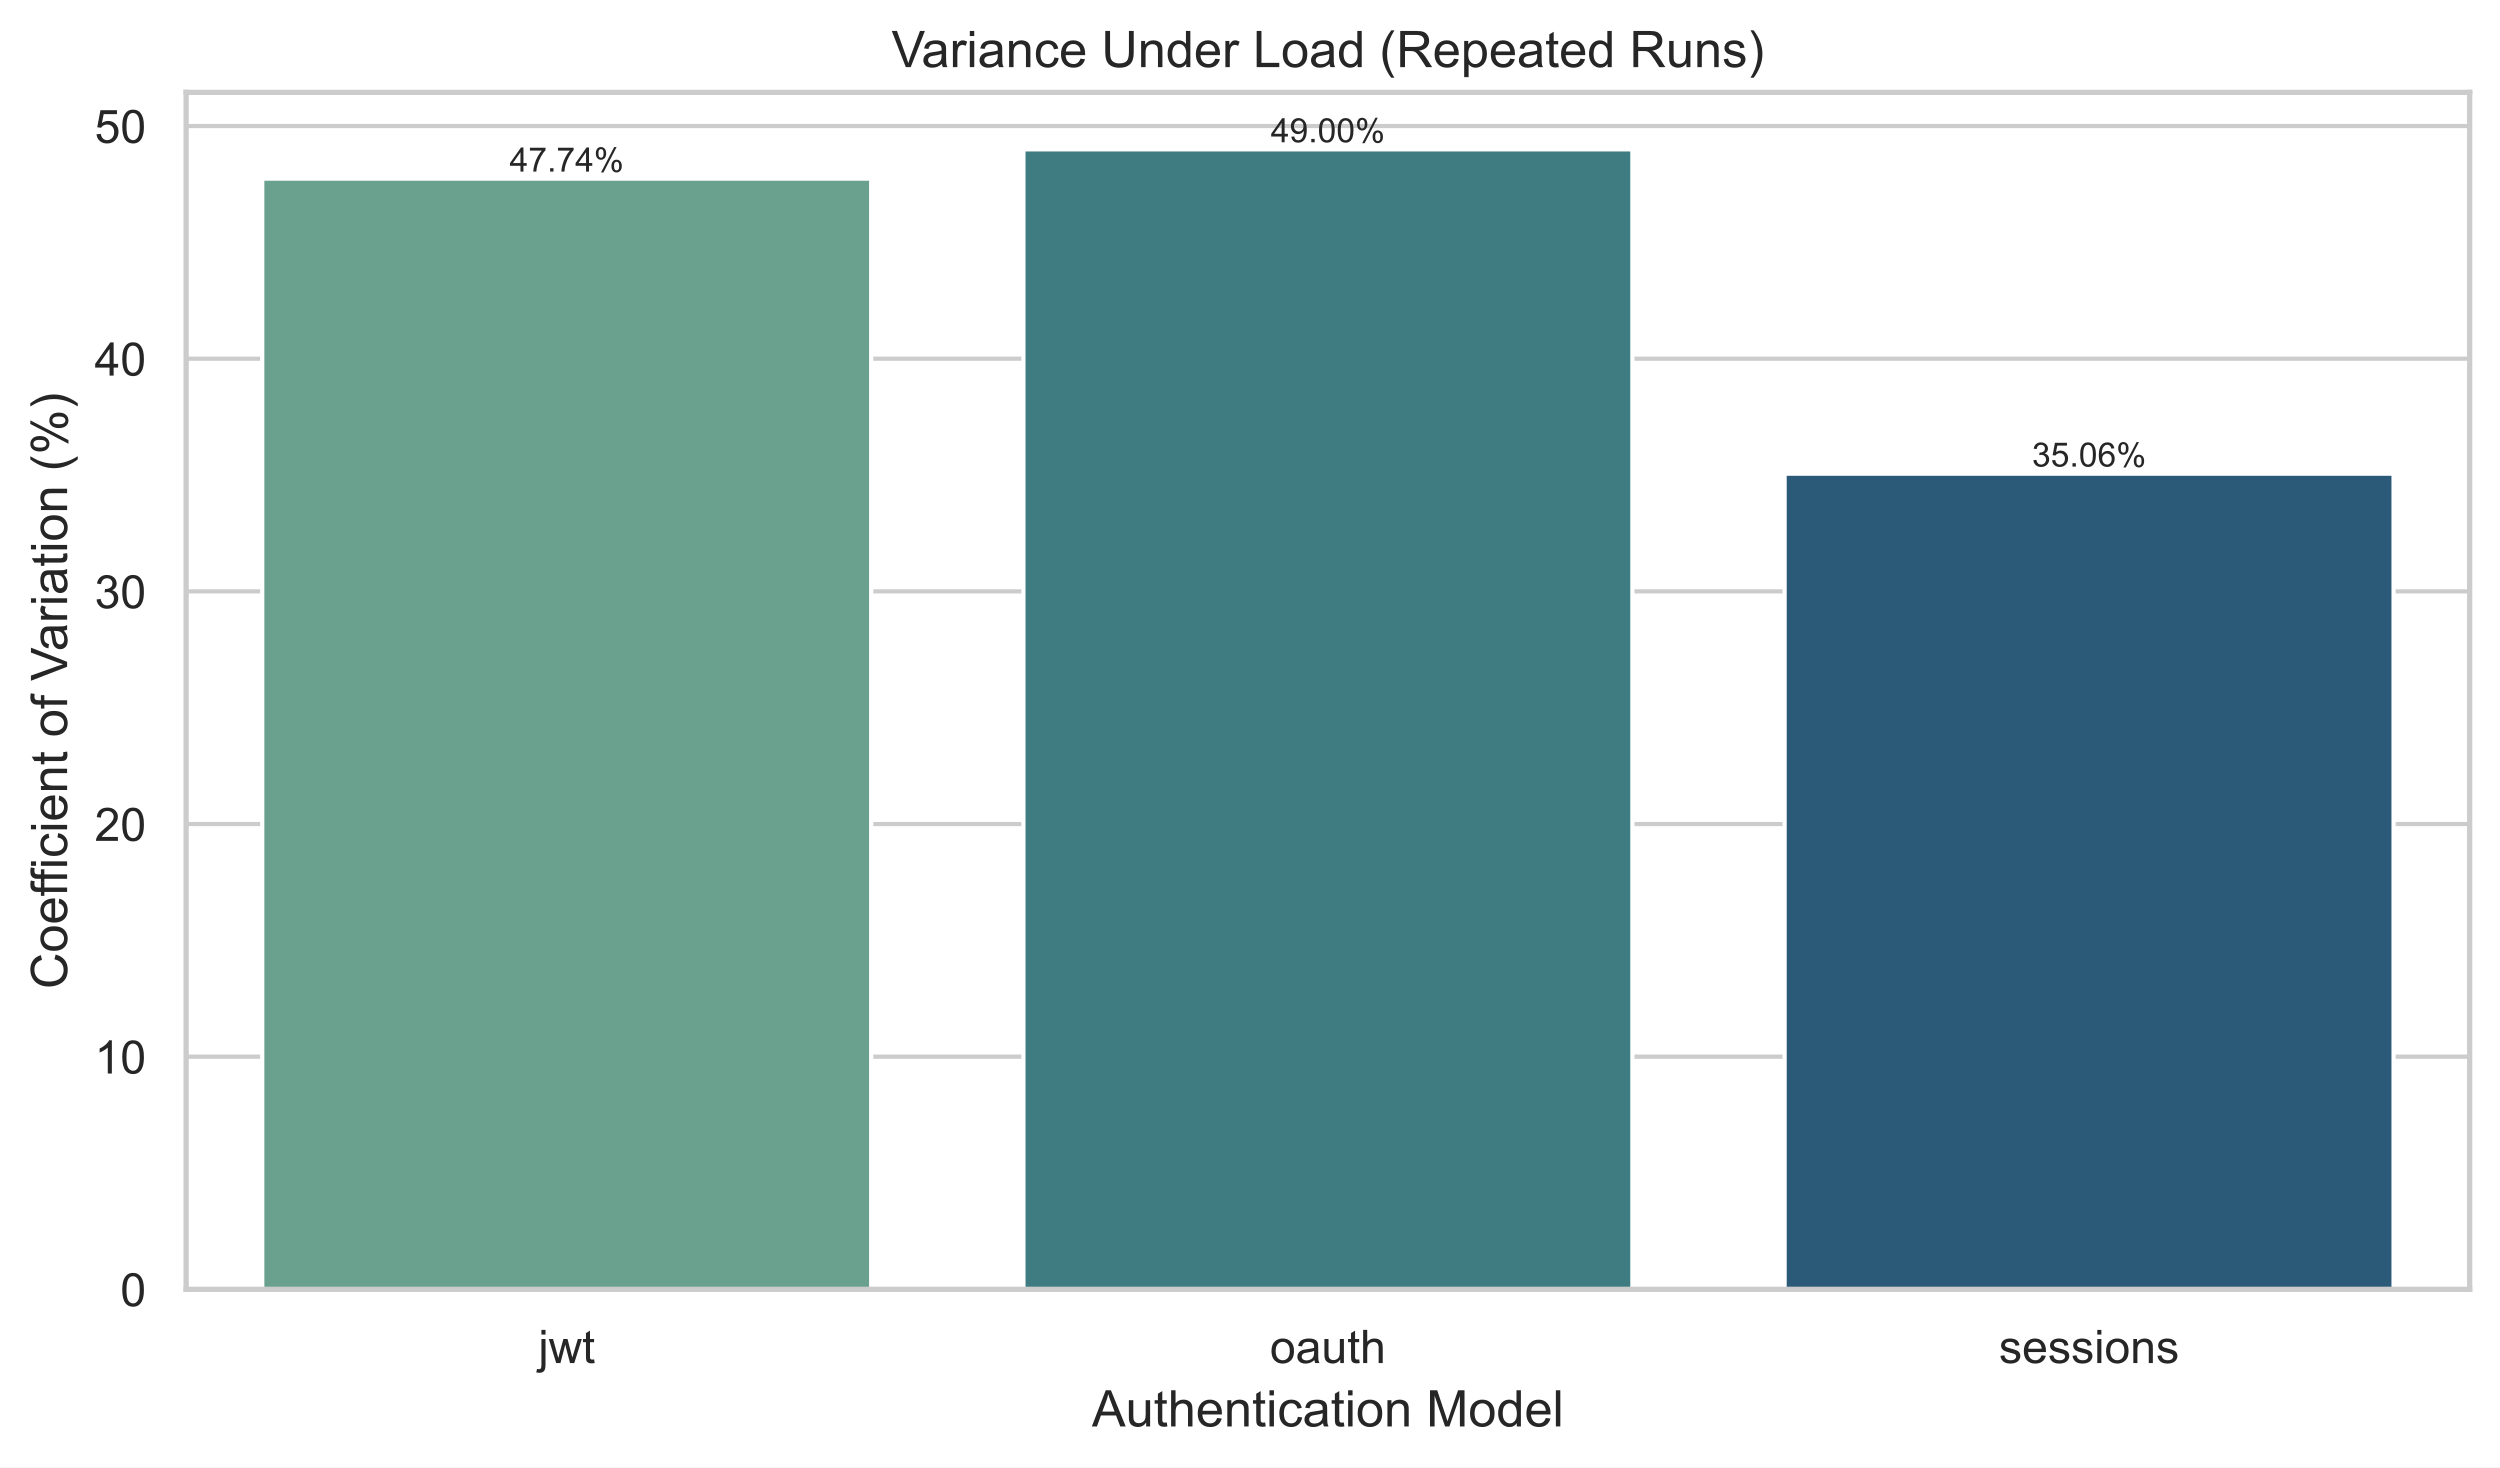
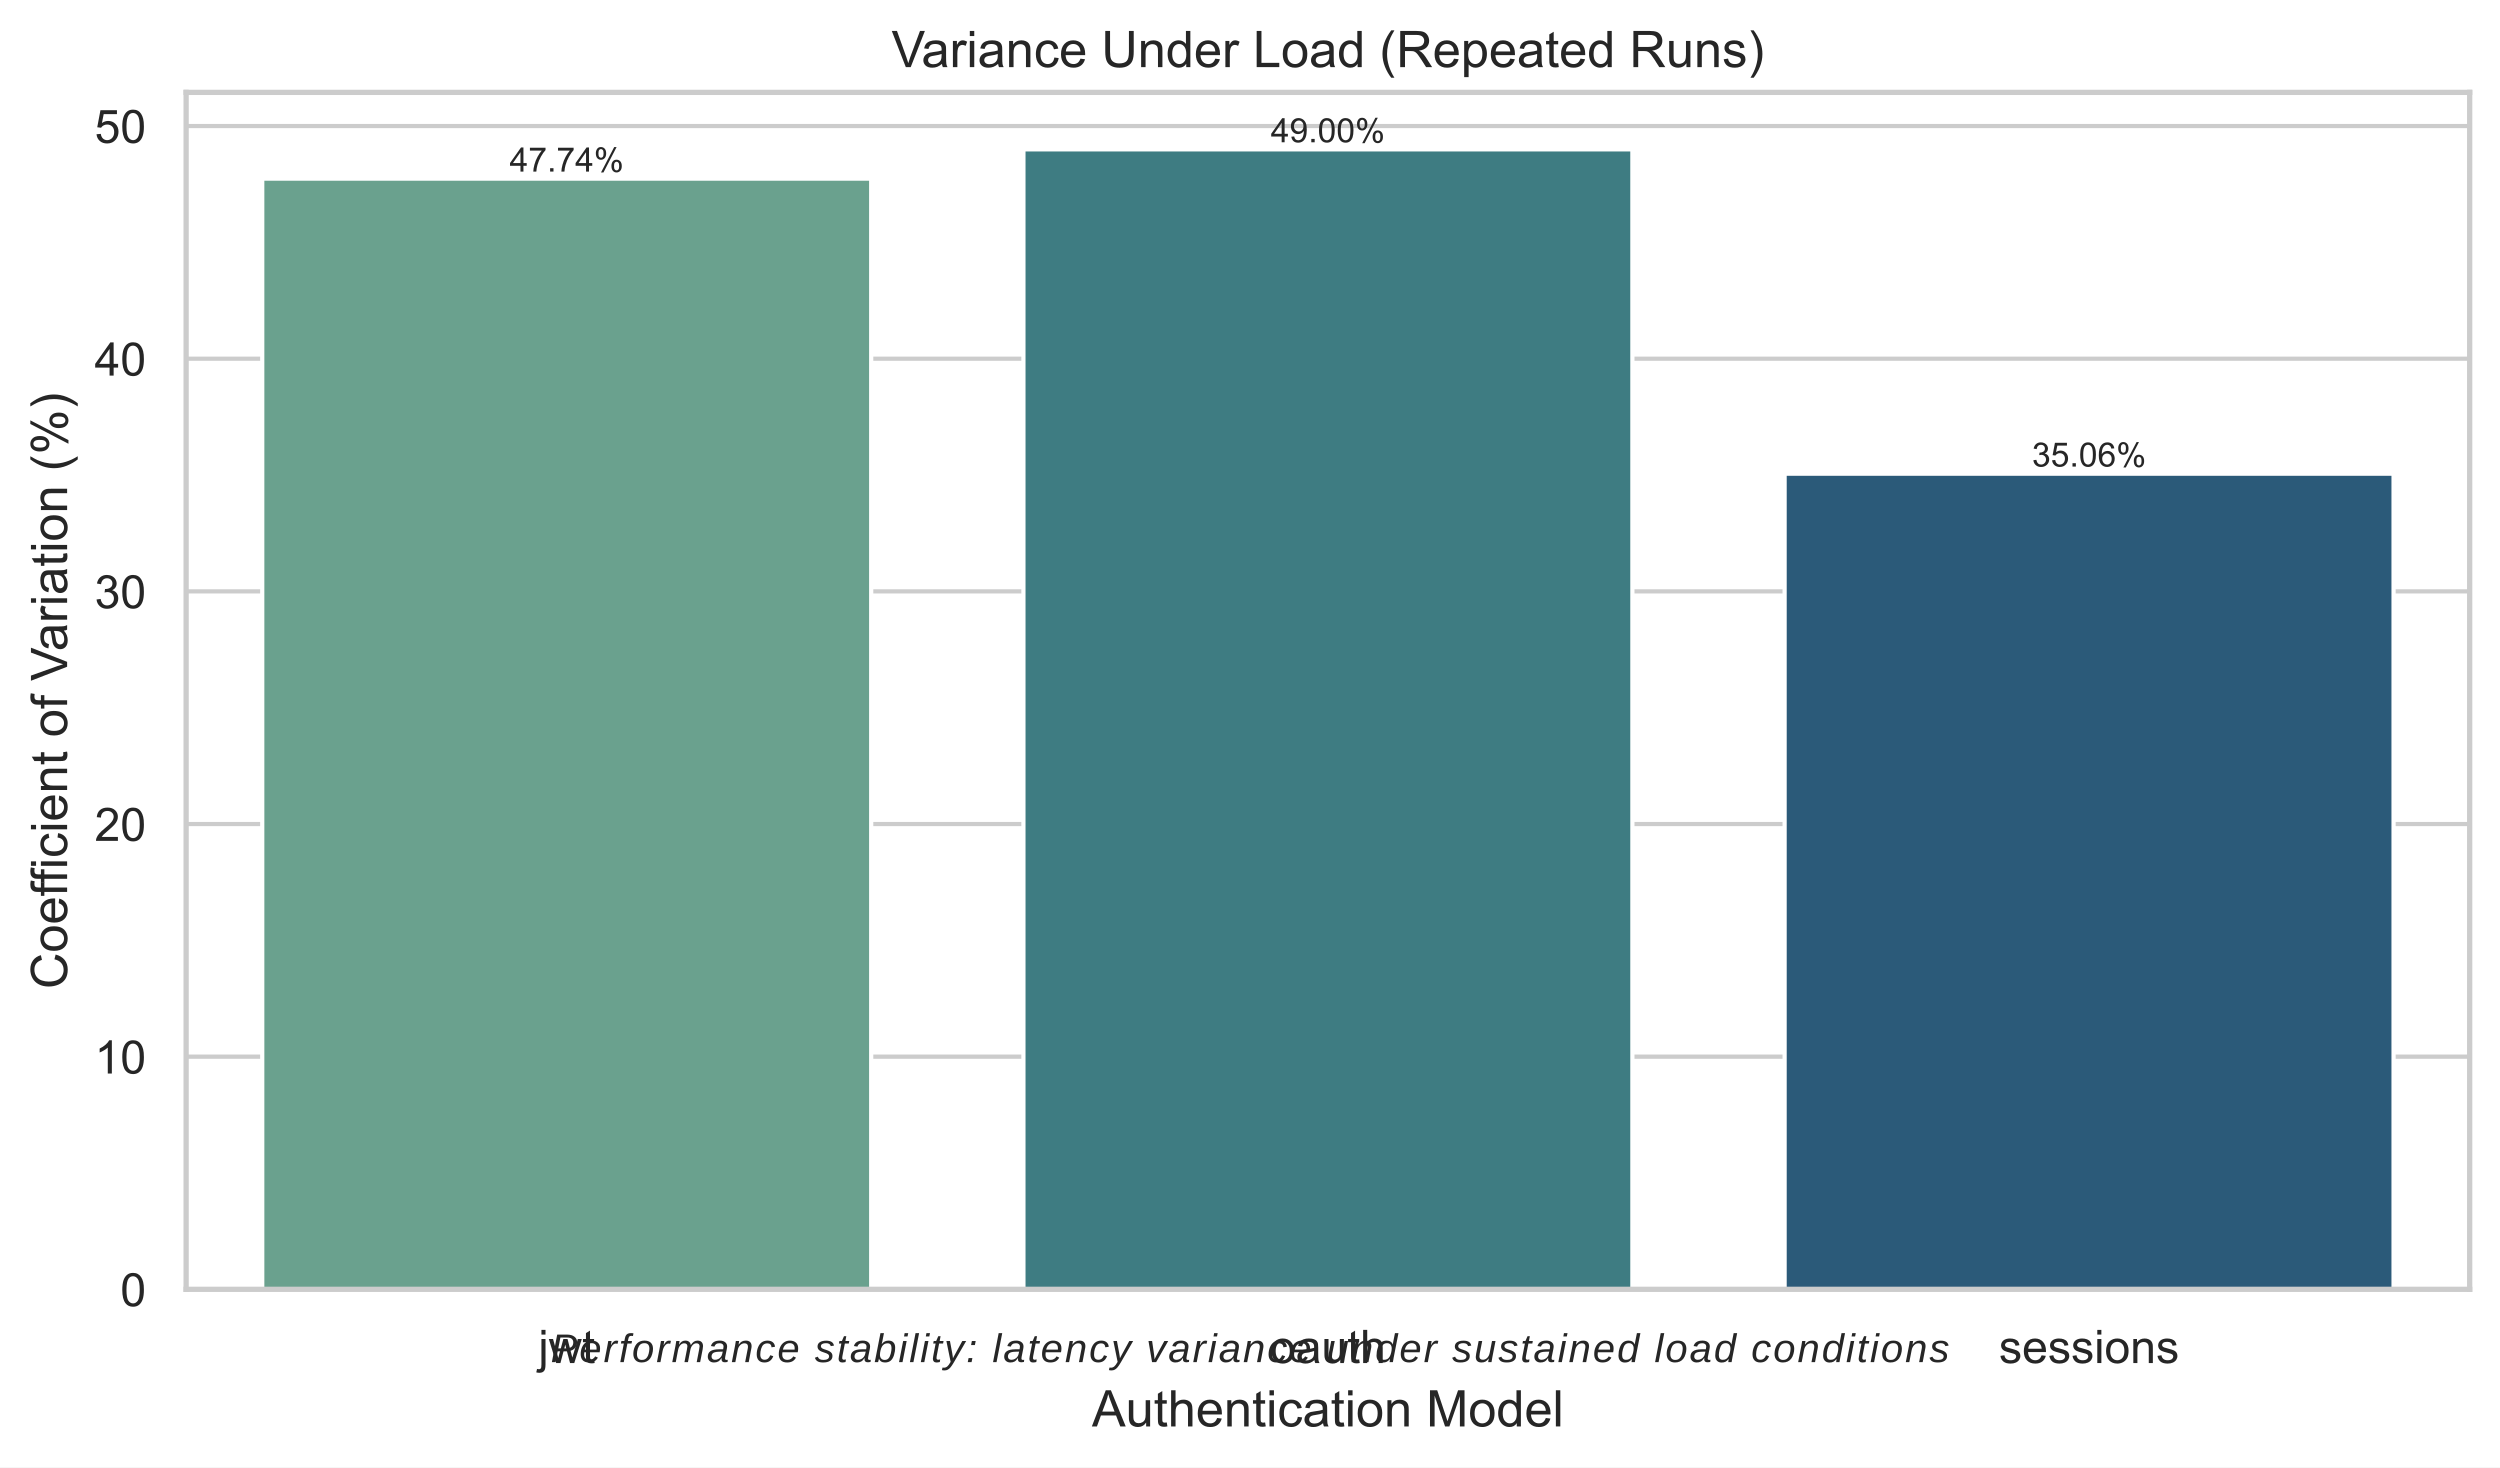
<svg xmlns="http://www.w3.org/2000/svg" xmlns:xlink="http://www.w3.org/1999/xlink" width="593.64pt" height="348.441pt" viewBox="0 0 593.64 348.441" version="1.1">
  <defs>
    <style type="text/css">*{stroke-linejoin: round; stroke-linecap: butt}</style>
  </defs>
  <g id="figure_1">
    <g id="patch_1">
      <path d="M 0 348.441  L 593.64 348.441  L 593.64 0  L 0 0  z " style="fill: #ffffff" />
    </g>
    <g id="axes_1">
      <g id="patch_2">
        <path d="M 44.196 306.156  L 586.44 306.156  L 586.44 21.936  L 44.196 21.936  z " style="fill: #ffffff" />
      </g>
      <g id="matplotlib.axis_1">
        <g id="xtick_1">
          <g id="text_1">
            <g style="fill: #262626" transform="translate(127.8479 323.6646) scale(0.11 -0.11)">
              <defs>
                <path id="ArialMT-4d" d="M 419 3928  L 419 4581  L 981 4581  L 981 3928  L 419 3928  z M -294 -1288  L -188 -809  Q -19 -853 78 -853  Q 250 -853 334 -739  Q 419 -625 419 -169  L 419 3319  L 981 3319  L 981 -181  Q 981 -794 822 -1034  Q 619 -1347 147 -1347  Q -81 -1347 -294 -1288  z " transform="scale(0.015625)" />
                <path id="ArialMT-5a" d="M 1034 0  L 19 3319  L 600 3319  L 1128 1403  L 1325 691  Q 1338 744 1497 1375  L 2025 3319  L 2603 3319  L 3100 1394  L 3266 759  L 3456 1400  L 4025 3319  L 4572 3319  L 3534 0  L 2950 0  L 2422 1988  L 2294 2553  L 1622 0  L 1034 0  z " transform="scale(0.015625)" />
                <path id="ArialMT-57" d="M 1650 503  L 1731 6  Q 1494 -44 1306 -44  Q 1000 -44 831 53  Q 663 150 594 308  Q 525 466 525 972  L 525 2881  L 113 2881  L 113 3319  L 525 3319  L 525 4141  L 1084 4478  L 1084 3319  L 1650 3319  L 1650 2881  L 1084 2881  L 1084 941  Q 1084 700 1114 631  Q 1144 563 1211 522  Q 1278 481 1403 481  Q 1497 481 1650 503  z " transform="scale(0.015625)" />
              </defs>
              <use xlink:href="#ArialMT-4d" />
              <use xlink:href="#ArialMT-5a" transform="translate(22.21875 0)" />
              <use xlink:href="#ArialMT-57" transform="translate(94.4375 0)" />
            </g>
          </g>
        </g>
        <g id="xtick_2">
          <g id="text_2">
            <g style="fill: #262626" transform="translate(301.5558 323.6646) scale(0.11 -0.11)">
              <defs>
                <path id="ArialMT-52" d="M 213 1659  Q 213 2581 725 3025  Q 1153 3394 1769 3394  Q 2453 3394 2887 2945  Q 3322 2497 3322 1706  Q 3322 1066 3130 698  Q 2938 331 2570 128  Q 2203 -75 1769 -75  Q 1072 -75 642 372  Q 213 819 213 1659  z M 791 1659  Q 791 1022 1069 705  Q 1347 388 1769 388  Q 2188 388 2466 706  Q 2744 1025 2744 1678  Q 2744 2294 2464 2611  Q 2184 2928 1769 2928  Q 1347 2928 1069 2612  Q 791 2297 791 1659  z " transform="scale(0.015625)" />
                <path id="ArialMT-44" d="M 2588 409  Q 2275 144 1986 34  Q 1697 -75 1366 -75  Q 819 -75 525 192  Q 231 459 231 875  Q 231 1119 342 1320  Q 453 1522 633 1644  Q 813 1766 1038 1828  Q 1203 1872 1538 1913  Q 2219 1994 2541 2106  Q 2544 2222 2544 2253  Q 2544 2597 2384 2738  Q 2169 2928 1744 2928  Q 1347 2928 1158 2789  Q 969 2650 878 2297  L 328 2372  Q 403 2725 575 2942  Q 747 3159 1072 3276  Q 1397 3394 1825 3394  Q 2250 3394 2515 3294  Q 2781 3194 2906 3042  Q 3031 2891 3081 2659  Q 3109 2516 3109 2141  L 3109 1391  Q 3109 606 3145 398  Q 3181 191 3288 0  L 2700 0  Q 2613 175 2588 409  z M 2541 1666  Q 2234 1541 1622 1453  Q 1275 1403 1131 1340  Q 988 1278 909 1158  Q 831 1038 831 891  Q 831 666 1001 516  Q 1172 366 1500 366  Q 1825 366 2078 508  Q 2331 650 2450 897  Q 2541 1088 2541 1459  L 2541 1666  z " transform="scale(0.015625)" />
                <path id="ArialMT-58" d="M 2597 0  L 2597 488  Q 2209 -75 1544 -75  Q 1250 -75 995 37  Q 741 150 617 320  Q 494 491 444 738  Q 409 903 409 1263  L 409 3319  L 972 3319  L 972 1478  Q 972 1038 1006 884  Q 1059 663 1231 536  Q 1403 409 1656 409  Q 1909 409 2131 539  Q 2353 669 2445 892  Q 2538 1116 2538 1541  L 2538 3319  L 3100 3319  L 3100 0  L 2597 0  z " transform="scale(0.015625)" />
                <path id="ArialMT-4b" d="M 422 0  L 422 4581  L 984 4581  L 984 2938  Q 1378 3394 1978 3394  Q 2347 3394 2619 3248  Q 2891 3103 3008 2847  Q 3125 2591 3125 2103  L 3125 0  L 2563 0  L 2563 2103  Q 2563 2525 2380 2717  Q 2197 2909 1863 2909  Q 1613 2909 1392 2779  Q 1172 2650 1078 2428  Q 984 2206 984 1816  L 984 0  L 422 0  z " transform="scale(0.015625)" />
              </defs>
              <use xlink:href="#ArialMT-52" />
              <use xlink:href="#ArialMT-44" transform="translate(55.60938 0)" />
              <use xlink:href="#ArialMT-58" transform="translate(111.2188 0)" />
              <use xlink:href="#ArialMT-57" transform="translate(166.8281 0)" />
              <use xlink:href="#ArialMT-4b" transform="translate(194.6094 0)" />
            </g>
          </g>
        </g>
        <g id="xtick_3">
          <g id="text_3">
            <g style="fill: #262626" transform="translate(474.6682 323.6646) scale(0.11 -0.11)">
              <defs>
                <path id="ArialMT-56" d="M 197 991  L 753 1078  Q 800 744 1014 566  Q 1228 388 1613 388  Q 2000 388 2187 545  Q 2375 703 2375 916  Q 2375 1106 2209 1216  Q 2094 1291 1634 1406  Q 1016 1563 777 1677  Q 538 1791 414 1992  Q 291 2194 291 2438  Q 291 2659 392 2848  Q 494 3038 669 3163  Q 800 3259 1026 3326  Q 1253 3394 1513 3394  Q 1903 3394 2198 3281  Q 2494 3169 2634 2976  Q 2775 2784 2828 2463  L 2278 2388  Q 2241 2644 2061 2787  Q 1881 2931 1553 2931  Q 1166 2931 1000 2803  Q 834 2675 834 2503  Q 834 2394 903 2306  Q 972 2216 1119 2156  Q 1203 2125 1616 2013  Q 2213 1853 2448 1751  Q 2684 1650 2818 1456  Q 2953 1263 2953 975  Q 2953 694 2789 445  Q 2625 197 2315 61  Q 2006 -75 1616 -75  Q 969 -75 630 194  Q 291 463 197 991  z " transform="scale(0.015625)" />
                <path id="ArialMT-48" d="M 2694 1069  L 3275 997  Q 3138 488 2766 206  Q 2394 -75 1816 -75  Q 1088 -75 661 373  Q 234 822 234 1631  Q 234 2469 665 2931  Q 1097 3394 1784 3394  Q 2450 3394 2872 2941  Q 3294 2488 3294 1666  Q 3294 1616 3291 1516  L 816 1516  Q 847 969 1125 678  Q 1403 388 1819 388  Q 2128 388 2347 550  Q 2566 713 2694 1069  z M 847 1978  L 2700 1978  Q 2663 2397 2488 2606  Q 2219 2931 1791 2931  Q 1403 2931 1139 2672  Q 875 2413 847 1978  z " transform="scale(0.015625)" />
                <path id="ArialMT-4c" d="M 425 3934  L 425 4581  L 988 4581  L 988 3934  L 425 3934  z M 425 0  L 425 3319  L 988 3319  L 988 0  L 425 0  z " transform="scale(0.015625)" />
                <path id="ArialMT-51" d="M 422 0  L 422 3319  L 928 3319  L 928 2847  Q 1294 3394 1984 3394  Q 2284 3394 2536 3286  Q 2788 3178 2913 3003  Q 3038 2828 3088 2588  Q 3119 2431 3119 2041  L 3119 0  L 2556 0  L 2556 2019  Q 2556 2363 2490 2533  Q 2425 2703 2258 2804  Q 2091 2906 1866 2906  Q 1506 2906 1245 2678  Q 984 2450 984 1813  L 984 0  L 422 0  z " transform="scale(0.015625)" />
              </defs>
              <use xlink:href="#ArialMT-56" />
              <use xlink:href="#ArialMT-48" transform="translate(50 0)" />
              <use xlink:href="#ArialMT-56" transform="translate(105.6094 0)" />
              <use xlink:href="#ArialMT-56" transform="translate(155.6094 0)" />
              <use xlink:href="#ArialMT-4c" transform="translate(205.6094 0)" />
              <use xlink:href="#ArialMT-52" transform="translate(227.8281 0)" />
              <use xlink:href="#ArialMT-51" transform="translate(283.4375 0)" />
              <use xlink:href="#ArialMT-56" transform="translate(339.0469 0)" />
            </g>
          </g>
        </g>
        <g id="text_4">
          <g style="fill: #262626" transform="translate(259.2854 338.7161) scale(0.12 -0.12)">
            <defs>
              <path id="ArialMT-24" d="M -9 0  L 1750 4581  L 2403 4581  L 4278 0  L 3588 0  L 3053 1388  L 1138 1388  L 634 0  L -9 0  z M 1313 1881  L 2866 1881  L 2388 3150  Q 2169 3728 2063 4100  Q 1975 3659 1816 3225  L 1313 1881  z " transform="scale(0.015625)" />
              <path id="ArialMT-46" d="M 2588 1216  L 3141 1144  Q 3050 572 2676 248  Q 2303 -75 1759 -75  Q 1078 -75 664 370  Q 250 816 250 1647  Q 250 2184 428 2587  Q 606 2991 970 3192  Q 1334 3394 1763 3394  Q 2303 3394 2647 3120  Q 2991 2847 3088 2344  L 2541 2259  Q 2463 2594 2264 2762  Q 2066 2931 1784 2931  Q 1359 2931 1093 2626  Q 828 2322 828 1663  Q 828 994 1084 691  Q 1341 388 1753 388  Q 2084 388 2306 591  Q 2528 794 2588 1216  z " transform="scale(0.015625)" />
              <path id="ArialMT-3" transform="scale(0.015625)" />
              <path id="ArialMT-30" d="M 475 0  L 475 4581  L 1388 4581  L 2472 1338  Q 2622 884 2691 659  Q 2769 909 2934 1394  L 4031 4581  L 4847 4581  L 4847 0  L 4263 0  L 4263 3834  L 2931 0  L 2384 0  L 1059 3900  L 1059 0  L 475 0  z " transform="scale(0.015625)" />
              <path id="ArialMT-47" d="M 2575 0  L 2575 419  Q 2259 -75 1647 -75  Q 1250 -75 917 144  Q 584 363 401 755  Q 219 1147 219 1656  Q 219 2153 384 2558  Q 550 2963 881 3178  Q 1213 3394 1622 3394  Q 1922 3394 2156 3267  Q 2391 3141 2538 2938  L 2538 4581  L 3097 4581  L 3097 0  L 2575 0  z M 797 1656  Q 797 1019 1065 703  Q 1334 388 1700 388  Q 2069 388 2326 689  Q 2584 991 2584 1609  Q 2584 2291 2321 2609  Q 2059 2928 1675 2928  Q 1300 2928 1048 2622  Q 797 2316 797 1656  z " transform="scale(0.015625)" />
              <path id="ArialMT-4f" d="M 409 0  L 409 4581  L 972 4581  L 972 0  L 409 0  z " transform="scale(0.015625)" />
            </defs>
            <use xlink:href="#ArialMT-24" />
            <use xlink:href="#ArialMT-58" transform="translate(66.70312 0)" />
            <use xlink:href="#ArialMT-57" transform="translate(122.3125 0)" />
            <use xlink:href="#ArialMT-4b" transform="translate(150.0938 0)" />
            <use xlink:href="#ArialMT-48" transform="translate(205.7031 0)" />
            <use xlink:href="#ArialMT-51" transform="translate(261.3125 0)" />
            <use xlink:href="#ArialMT-57" transform="translate(316.9219 0)" />
            <use xlink:href="#ArialMT-4c" transform="translate(344.7031 0)" />
            <use xlink:href="#ArialMT-46" transform="translate(366.9219 0)" />
            <use xlink:href="#ArialMT-44" transform="translate(416.9219 0)" />
            <use xlink:href="#ArialMT-57" transform="translate(472.5312 0)" />
            <use xlink:href="#ArialMT-4c" transform="translate(500.3125 0)" />
            <use xlink:href="#ArialMT-52" transform="translate(522.5312 0)" />
            <use xlink:href="#ArialMT-51" transform="translate(578.1406 0)" />
            <use xlink:href="#ArialMT-3" transform="translate(633.75 0)" />
            <use xlink:href="#ArialMT-30" transform="translate(661.5312 0)" />
            <use xlink:href="#ArialMT-52" transform="translate(744.8281 0)" />
            <use xlink:href="#ArialMT-47" transform="translate(800.4375 0)" />
            <use xlink:href="#ArialMT-48" transform="translate(856.0469 0)" />
            <use xlink:href="#ArialMT-4f" transform="translate(911.6562 0)" />
          </g>
        </g>
      </g>
      <g id="matplotlib.axis_2">
        <g id="ytick_1">
          <g id="line2d_1">
            <path d="M 44.196 306.156  L 586.44 306.156  " clip-path="url(#p998fde3b9b)" style="fill: none; stroke: #cccccc; stroke-linecap: round" />
          </g>
          <g id="text_5">
            <g style="fill: #262626" transform="translate(28.57898 310.1604) scale(0.11 -0.11)">
              <defs>
                <path id="ArialMT-13" d="M 266 2259  Q 266 3072 433 3567  Q 600 4063 929 4331  Q 1259 4600 1759 4600  Q 2128 4600 2406 4451  Q 2684 4303 2865 4023  Q 3047 3744 3150 3342  Q 3253 2941 3253 2259  Q 3253 1453 3087 958  Q 2922 463 2592 192  Q 2263 -78 1759 -78  Q 1097 -78 719 397  Q 266 969 266 2259  z M 844 2259  Q 844 1131 1108 757  Q 1372 384 1759 384  Q 2147 384 2411 759  Q 2675 1134 2675 2259  Q 2675 3391 2411 3762  Q 2147 4134 1753 4134  Q 1366 4134 1134 3806  Q 844 3388 844 2259  z " transform="scale(0.015625)" />
              </defs>
              <use xlink:href="#ArialMT-13" />
            </g>
          </g>
        </g>
        <g id="ytick_2">
          <g id="line2d_2">
            <path d="M 44.196 250.912  L 586.44 250.912  " clip-path="url(#p998fde3b9b)" style="fill: none; stroke: #cccccc; stroke-linecap: round" />
          </g>
          <g id="text_6">
            <g style="fill: #262626" transform="translate(22.46195 254.9158) scale(0.11 -0.11)">
              <defs>
                <path id="ArialMT-14" d="M 2384 0  L 1822 0  L 1822 3584  Q 1619 3391 1289 3197  Q 959 3003 697 2906  L 697 3450  Q 1169 3672 1522 3987  Q 1875 4303 2022 4600  L 2384 4600  L 2384 0  z " transform="scale(0.015625)" />
              </defs>
              <use xlink:href="#ArialMT-14" />
              <use xlink:href="#ArialMT-13" transform="translate(55.60938 0)" />
            </g>
          </g>
        </g>
        <g id="ytick_3">
          <g id="line2d_3">
            <path d="M 44.196 195.667  L 586.44 195.667  " clip-path="url(#p998fde3b9b)" style="fill: none; stroke: #cccccc; stroke-linecap: round" />
          </g>
          <g id="text_7">
            <g style="fill: #262626" transform="translate(22.46195 199.6712) scale(0.11 -0.11)">
              <defs>
                <path id="ArialMT-15" d="M 3222 541  L 3222 0  L 194 0  Q 188 203 259 391  Q 375 700 629 1000  Q 884 1300 1366 1694  Q 2113 2306 2375 2664  Q 2638 3022 2638 3341  Q 2638 3675 2398 3904  Q 2159 4134 1775 4134  Q 1369 4134 1125 3890  Q 881 3647 878 3216  L 300 3275  Q 359 3922 746 4261  Q 1134 4600 1788 4600  Q 2447 4600 2831 4234  Q 3216 3869 3216 3328  Q 3216 3053 3103 2787  Q 2991 2522 2730 2228  Q 2469 1934 1863 1422  Q 1356 997 1212 845  Q 1069 694 975 541  L 3222 541  z " transform="scale(0.015625)" />
              </defs>
              <use xlink:href="#ArialMT-15" />
              <use xlink:href="#ArialMT-13" transform="translate(55.60938 0)" />
            </g>
          </g>
        </g>
        <g id="ytick_4">
          <g id="line2d_4">
            <path d="M 44.196 140.422  L 586.44 140.422  " clip-path="url(#p998fde3b9b)" style="fill: none; stroke: #cccccc; stroke-linecap: round" />
          </g>
          <g id="text_8">
            <g style="fill: #262626" transform="translate(22.46195 144.4265) scale(0.11 -0.11)">
              <defs>
                <path id="ArialMT-16" d="M 269 1209  L 831 1284  Q 928 806 1161 595  Q 1394 384 1728 384  Q 2125 384 2398 659  Q 2672 934 2672 1341  Q 2672 1728 2419 1979  Q 2166 2231 1775 2231  Q 1616 2231 1378 2169  L 1441 2663  Q 1497 2656 1531 2656  Q 1891 2656 2178 2843  Q 2466 3031 2466 3422  Q 2466 3731 2256 3934  Q 2047 4138 1716 4138  Q 1388 4138 1169 3931  Q 950 3725 888 3313  L 325 3413  Q 428 3978 793 4289  Q 1159 4600 1703 4600  Q 2078 4600 2393 4439  Q 2709 4278 2876 4000  Q 3044 3722 3044 3409  Q 3044 3113 2884 2869  Q 2725 2625 2413 2481  Q 2819 2388 3044 2092  Q 3269 1797 3269 1353  Q 3269 753 2831 336  Q 2394 -81 1725 -81  Q 1122 -81 723 278  Q 325 638 269 1209  z " transform="scale(0.015625)" />
              </defs>
              <use xlink:href="#ArialMT-16" />
              <use xlink:href="#ArialMT-13" transform="translate(55.60938 0)" />
            </g>
          </g>
        </g>
        <g id="ytick_5">
          <g id="line2d_5">
            <path d="M 44.196 85.178  L 586.44 85.178  " clip-path="url(#p998fde3b9b)" style="fill: none; stroke: #cccccc; stroke-linecap: round" />
          </g>
          <g id="text_9">
            <g style="fill: #262626" transform="translate(22.46195 89.18188) scale(0.11 -0.11)">
              <defs>
                <path id="ArialMT-17" d="M 2069 0  L 2069 1097  L 81 1097  L 81 1613  L 2172 4581  L 2631 4581  L 2631 1613  L 3250 1613  L 3250 1097  L 2631 1097  L 2631 0  L 2069 0  z M 2069 1613  L 2069 3678  L 634 1613  L 2069 1613  z " transform="scale(0.015625)" />
              </defs>
              <use xlink:href="#ArialMT-17" />
              <use xlink:href="#ArialMT-13" transform="translate(55.60938 0)" />
            </g>
          </g>
        </g>
        <g id="ytick_6">
          <g id="line2d_6">
            <path d="M 44.196 29.933  L 586.44 29.933  " clip-path="url(#p998fde3b9b)" style="fill: none; stroke: #cccccc; stroke-linecap: round" />
          </g>
          <g id="text_10">
            <g style="fill: #262626" transform="translate(22.46195 33.93724) scale(0.11 -0.11)">
              <defs>
                <path id="ArialMT-18" d="M 266 1200  L 856 1250  Q 922 819 1161 601  Q 1400 384 1738 384  Q 2144 384 2425 690  Q 2706 997 2706 1503  Q 2706 1984 2436 2262  Q 2166 2541 1728 2541  Q 1456 2541 1237 2417  Q 1019 2294 894 2097  L 366 2166  L 809 4519  L 3088 4519  L 3088 3981  L 1259 3981  L 1013 2750  Q 1425 3038 1878 3038  Q 2478 3038 2890 2622  Q 3303 2206 3303 1553  Q 3303 931 2941 478  Q 2500 -78 1738 -78  Q 1113 -78 717 272  Q 322 622 266 1200  z " transform="scale(0.015625)" />
              </defs>
              <use xlink:href="#ArialMT-18" />
              <use xlink:href="#ArialMT-13" transform="translate(55.60938 0)" />
            </g>
          </g>
        </g>
        <g id="text_11">
          <g style="fill: #262626" transform="translate(15.93633 234.8529) rotate(-90) scale(0.12 -0.12)">
            <defs>
              <path id="ArialMT-26" d="M 3763 1606  L 4369 1453  Q 4178 706 3683 314  Q 3188 -78 2472 -78  Q 1731 -78 1267 223  Q 803 525 561 1097  Q 319 1669 319 2325  Q 319 3041 592 3573  Q 866 4106 1370 4382  Q 1875 4659 2481 4659  Q 3169 4659 3637 4309  Q 4106 3959 4291 3325  L 3694 3184  Q 3534 3684 3231 3912  Q 2928 4141 2469 4141  Q 1941 4141 1586 3887  Q 1231 3634 1087 3207  Q 944 2781 944 2328  Q 944 1744 1114 1308  Q 1284 872 1643 656  Q 2003 441 2422 441  Q 2931 441 3284 734  Q 3638 1028 3763 1606  z " transform="scale(0.015625)" />
              <path id="ArialMT-49" d="M 556 0  L 556 2881  L 59 2881  L 59 3319  L 556 3319  L 556 3672  Q 556 4006 616 4169  Q 697 4388 901 4523  Q 1106 4659 1475 4659  Q 1713 4659 2000 4603  L 1916 4113  Q 1741 4144 1584 4144  Q 1328 4144 1222 4034  Q 1116 3925 1116 3625  L 1116 3319  L 1763 3319  L 1763 2881  L 1116 2881  L 1116 0  L 556 0  z " transform="scale(0.015625)" />
              <path id="ArialMT-39" d="M 1803 0  L 28 4581  L 684 4581  L 1875 1253  Q 2019 853 2116 503  Q 2222 878 2363 1253  L 3600 4581  L 4219 4581  L 2425 0  L 1803 0  z " transform="scale(0.015625)" />
              <path id="ArialMT-55" d="M 416 0  L 416 3319  L 922 3319  L 922 2816  Q 1116 3169 1280 3281  Q 1444 3394 1641 3394  Q 1925 3394 2219 3213  L 2025 2691  Q 1819 2813 1613 2813  Q 1428 2813 1281 2702  Q 1134 2591 1072 2394  Q 978 2094 978 1738  L 978 0  L 416 0  z " transform="scale(0.015625)" />
              <path id="ArialMT-b" d="M 1497 -1347  Q 1031 -759 709 28  Q 388 816 388 1659  Q 388 2403 628 3084  Q 909 3875 1497 4659  L 1900 4659  Q 1522 4009 1400 3731  Q 1209 3300 1100 2831  Q 966 2247 966 1656  Q 966 153 1900 -1347  L 1497 -1347  z " transform="scale(0.015625)" />
              <path id="ArialMT-8" d="M 372 3481  Q 372 3972 619 4315  Q 866 4659 1334 4659  Q 1766 4659 2048 4351  Q 2331 4044 2331 3447  Q 2331 2866 2045 2552  Q 1759 2238 1341 2238  Q 925 2238 648 2547  Q 372 2856 372 3481  z M 1350 4272  Q 1141 4272 1002 4090  Q 863 3909 863 3425  Q 863 2984 1003 2804  Q 1144 2625 1350 2625  Q 1563 2625 1702 2806  Q 1841 2988 1841 3469  Q 1841 3913 1700 4092  Q 1559 4272 1350 4272  z M 1353 -169  L 3859 4659  L 4316 4659  L 1819 -169  L 1353 -169  z M 3334 1075  Q 3334 1569 3581 1911  Q 3828 2253 4300 2253  Q 4731 2253 5014 1945  Q 5297 1638 5297 1041  Q 5297 459 5011 145  Q 4725 -169 4303 -169  Q 3888 -169 3611 142  Q 3334 453 3334 1075  z M 4316 1866  Q 4103 1866 3964 1684  Q 3825 1503 3825 1019  Q 3825 581 3965 400  Q 4106 219 4313 219  Q 4528 219 4667 400  Q 4806 581 4806 1063  Q 4806 1506 4665 1686  Q 4525 1866 4316 1866  z " transform="scale(0.015625)" />
              <path id="ArialMT-c" d="M 791 -1347  L 388 -1347  Q 1322 153 1322 1656  Q 1322 2244 1188 2822  Q 1081 3291 891 3722  Q 769 4003 388 4659  L 791 4659  Q 1378 3875 1659 3084  Q 1900 2403 1900 1659  Q 1900 816 1576 28  Q 1253 -759 791 -1347  z " transform="scale(0.015625)" />
            </defs>
            <use xlink:href="#ArialMT-26" />
            <use xlink:href="#ArialMT-52" transform="translate(72.21875 0)" />
            <use xlink:href="#ArialMT-48" transform="translate(127.8281 0)" />
            <use xlink:href="#ArialMT-49" transform="translate(183.4375 0)" />
            <use xlink:href="#ArialMT-49" transform="translate(209.4062 0)" />
            <use xlink:href="#ArialMT-4c" transform="translate(237.1875 0)" />
            <use xlink:href="#ArialMT-46" transform="translate(259.4062 0)" />
            <use xlink:href="#ArialMT-4c" transform="translate(309.4062 0)" />
            <use xlink:href="#ArialMT-48" transform="translate(331.625 0)" />
            <use xlink:href="#ArialMT-51" transform="translate(387.2344 0)" />
            <use xlink:href="#ArialMT-57" transform="translate(442.8438 0)" />
            <use xlink:href="#ArialMT-3" transform="translate(470.625 0)" />
            <use xlink:href="#ArialMT-52" transform="translate(498.4062 0)" />
            <use xlink:href="#ArialMT-49" transform="translate(554.0156 0)" />
            <use xlink:href="#ArialMT-3" transform="translate(581.7969 0)" />
            <use xlink:href="#ArialMT-39" transform="translate(609.5781 0)" />
            <use xlink:href="#ArialMT-44" transform="translate(668.8594 0)" />
            <use xlink:href="#ArialMT-55" transform="translate(724.4688 0)" />
            <use xlink:href="#ArialMT-4c" transform="translate(757.7656 0)" />
            <use xlink:href="#ArialMT-44" transform="translate(779.9844 0)" />
            <use xlink:href="#ArialMT-57" transform="translate(835.5938 0)" />
            <use xlink:href="#ArialMT-4c" transform="translate(863.375 0)" />
            <use xlink:href="#ArialMT-52" transform="translate(885.5938 0)" />
            <use xlink:href="#ArialMT-51" transform="translate(941.2031 0)" />
            <use xlink:href="#ArialMT-3" transform="translate(996.8125 0)" />
            <use xlink:href="#ArialMT-b" transform="translate(1024.594 0)" />
            <use xlink:href="#ArialMT-8" transform="translate(1057.891 0)" />
            <use xlink:href="#ArialMT-c" transform="translate(1146.812 0)" />
          </g>
        </g>
      </g>
      <g id="patch_3">
        <path d="M 62.271 306.156  L 206.869 306.156  L 206.869 42.424  L 62.271 42.424  z " clip-path="url(#p998fde3b9b)" style="fill: #6aa18e; stroke: #ffffff; stroke-linejoin: miter" />
      </g>
      <g id="patch_4">
        <path d="M 243.019 306.156  L 387.617 306.156  L 387.617 35.471  L 243.019 35.471  z " clip-path="url(#p998fde3b9b)" style="fill: #3e7c82; stroke: #ffffff; stroke-linejoin: miter" />
      </g>
      <g id="patch_5">
        <path d="M 423.767 306.156  L 568.365 306.156  L 568.365 112.474  L 423.767 112.474  z " clip-path="url(#p998fde3b9b)" style="fill: #2b5a79; stroke: #ffffff; stroke-linejoin: miter" />
      </g>
      <g id="line2d_7">
        <path clip-path="url(#p998fde3b9b)" style="fill: none; stroke: #424242; stroke-width: 2.25; stroke-linecap: round" />
      </g>
      <g id="line2d_8">
        <path clip-path="url(#p998fde3b9b)" style="fill: none; stroke: #424242; stroke-width: 2.25; stroke-linecap: round" />
      </g>
      <g id="line2d_9">
        <path clip-path="url(#p998fde3b9b)" style="fill: none; stroke: #424242; stroke-width: 2.25; stroke-linecap: round" />
      </g>
      <g id="patch_6">
        <path d="M 44.196 306.156  L 44.196 21.936  " style="fill: none; stroke: #cccccc; stroke-width: 1.25; stroke-linejoin: miter; stroke-linecap: square" />
      </g>
      <g id="patch_7">
        <path d="M 586.44 306.156  L 586.44 21.936  " style="fill: none; stroke: #cccccc; stroke-width: 1.25; stroke-linejoin: miter; stroke-linecap: square" />
      </g>
      <g id="patch_8">
        <path d="M 44.196 306.156  L 586.44 306.156  " style="fill: none; stroke: #cccccc; stroke-width: 1.25; stroke-linejoin: miter; stroke-linecap: square" />
      </g>
      <g id="patch_9">
        <path d="M 44.196 21.936  L 586.44 21.936  " style="fill: none; stroke: #cccccc; stroke-width: 1.25; stroke-linejoin: miter; stroke-linecap: square" />
      </g>
      <g id="text_12">
        <g style="fill: #262626" transform="translate(121.0043 40.74026) scale(0.08 -0.08)">
          <defs>
            <path id="ArialMT-1a" d="M 303 3981  L 303 4522  L 3269 4522  L 3269 4084  Q 2831 3619 2401 2847  Q 1972 2075 1738 1259  Q 1569 684 1522 0  L 944 0  Q 953 541 1156 1306  Q 1359 2072 1739 2783  Q 2119 3494 2547 3981  L 303 3981  z " transform="scale(0.015625)" />
            <path id="ArialMT-11" d="M 581 0  L 581 641  L 1222 641  L 1222 0  L 581 0  z " transform="scale(0.015625)" />
          </defs>
          <use xlink:href="#ArialMT-17" />
          <use xlink:href="#ArialMT-1a" transform="translate(55.60938 0)" />
          <use xlink:href="#ArialMT-11" transform="translate(111.2188 0)" />
          <use xlink:href="#ArialMT-1a" transform="translate(139 0)" />
          <use xlink:href="#ArialMT-17" transform="translate(194.6094 0)" />
          <use xlink:href="#ArialMT-8" transform="translate(250.2188 0)" />
        </g>
      </g>
      <g id="text_13">
        <g style="fill: #262626" transform="translate(301.7522 33.78702) scale(0.08 -0.08)">
          <defs>
            <path id="ArialMT-1c" d="M 350 1059  L 891 1109  Q 959 728 1153 556  Q 1347 384 1650 384  Q 1909 384 2104 503  Q 2300 622 2425 820  Q 2550 1019 2634 1356  Q 2719 1694 2719 2044  Q 2719 2081 2716 2156  Q 2547 1888 2255 1720  Q 1963 1553 1622 1553  Q 1053 1553 659 1965  Q 266 2378 266 3053  Q 266 3750 677 4175  Q 1088 4600 1706 4600  Q 2153 4600 2523 4359  Q 2894 4119 3086 3673  Q 3278 3228 3278 2384  Q 3278 1506 3087 986  Q 2897 466 2520 194  Q 2144 -78 1638 -78  Q 1100 -78 759 220  Q 419 519 350 1059  z M 2653 3081  Q 2653 3566 2395 3850  Q 2138 4134 1775 4134  Q 1400 4134 1122 3828  Q 844 3522 844 3034  Q 844 2597 1108 2323  Q 1372 2050 1759 2050  Q 2150 2050 2401 2323  Q 2653 2597 2653 3081  z " transform="scale(0.015625)" />
          </defs>
          <use xlink:href="#ArialMT-17" />
          <use xlink:href="#ArialMT-1c" transform="translate(55.60938 0)" />
          <use xlink:href="#ArialMT-11" transform="translate(111.2188 0)" />
          <use xlink:href="#ArialMT-13" transform="translate(139 0)" />
          <use xlink:href="#ArialMT-13" transform="translate(194.6094 0)" />
          <use xlink:href="#ArialMT-8" transform="translate(250.2188 0)" />
        </g>
      </g>
      <g id="text_14">
        <g style="fill: #262626" transform="translate(482.5001 110.7908) scale(0.08 -0.08)">
          <defs>
            <path id="ArialMT-19" d="M 3184 3459  L 2625 3416  Q 2550 3747 2413 3897  Q 2184 4138 1850 4138  Q 1581 4138 1378 3988  Q 1113 3794 959 3422  Q 806 3050 800 2363  Q 1003 2672 1297 2822  Q 1591 2972 1913 2972  Q 2475 2972 2870 2558  Q 3266 2144 3266 1488  Q 3266 1056 3080 686  Q 2894 316 2569 119  Q 2244 -78 1831 -78  Q 1128 -78 684 439  Q 241 956 241 2144  Q 241 3472 731 4075  Q 1159 4600 1884 4600  Q 2425 4600 2770 4297  Q 3116 3994 3184 3459  z M 888 1484  Q 888 1194 1011 928  Q 1134 663 1356 523  Q 1578 384 1822 384  Q 2178 384 2434 671  Q 2691 959 2691 1453  Q 2691 1928 2437 2201  Q 2184 2475 1800 2475  Q 1419 2475 1153 2201  Q 888 1928 888 1484  z " transform="scale(0.015625)" />
          </defs>
          <use xlink:href="#ArialMT-16" />
          <use xlink:href="#ArialMT-18" transform="translate(55.60938 0)" />
          <use xlink:href="#ArialMT-11" transform="translate(111.2188 0)" />
          <use xlink:href="#ArialMT-13" transform="translate(139 0)" />
          <use xlink:href="#ArialMT-19" transform="translate(194.6094 0)" />
          <use xlink:href="#ArialMT-8" transform="translate(250.2188 0)" />
        </g>
      </g>
      <g id="text_15">
        <g style="fill: #262626" transform="translate(211.7082 15.93633) scale(0.12 -0.12)">
          <defs>
            <path id="ArialMT-38" d="M 3500 4581  L 4106 4581  L 4106 1934  Q 4106 1244 3950 837  Q 3794 431 3386 176  Q 2978 -78 2316 -78  Q 1672 -78 1262 144  Q 853 366 678 786  Q 503 1206 503 1934  L 503 4581  L 1109 4581  L 1109 1938  Q 1109 1341 1220 1058  Q 1331 775 1601 622  Q 1872 469 2263 469  Q 2931 469 3215 772  Q 3500 1075 3500 1938  L 3500 4581  z " transform="scale(0.015625)" />
            <path id="ArialMT-2f" d="M 469 0  L 469 4581  L 1075 4581  L 1075 541  L 3331 541  L 3331 0  L 469 0  z " transform="scale(0.015625)" />
            <path id="ArialMT-35" d="M 503 0  L 503 4581  L 2534 4581  Q 3147 4581 3465 4457  Q 3784 4334 3975 4021  Q 4166 3709 4166 3331  Q 4166 2844 3850 2509  Q 3534 2175 2875 2084  Q 3116 1969 3241 1856  Q 3506 1613 3744 1247  L 4541 0  L 3778 0  L 3172 953  Q 2906 1366 2734 1584  Q 2563 1803 2427 1890  Q 2291 1978 2150 2013  Q 2047 2034 1813 2034  L 1109 2034  L 1109 0  L 503 0  z M 1109 2559  L 2413 2559  Q 2828 2559 3062 2645  Q 3297 2731 3419 2920  Q 3541 3109 3541 3331  Q 3541 3656 3305 3865  Q 3069 4075 2559 4075  L 1109 4075  L 1109 2559  z " transform="scale(0.015625)" />
            <path id="ArialMT-53" d="M 422 -1272  L 422 3319  L 934 3319  L 934 2888  Q 1116 3141 1344 3267  Q 1572 3394 1897 3394  Q 2322 3394 2647 3175  Q 2972 2956 3137 2557  Q 3303 2159 3303 1684  Q 3303 1175 3120 767  Q 2938 359 2589 142  Q 2241 -75 1856 -75  Q 1575 -75 1351 44  Q 1128 163 984 344  L 984 -1272  L 422 -1272  z M 931 1641  Q 931 1000 1190 694  Q 1450 388 1819 388  Q 2194 388 2461 705  Q 2728 1022 2728 1688  Q 2728 2322 2467 2637  Q 2206 2953 1844 2953  Q 1484 2953 1207 2617  Q 931 2281 931 1641  z " transform="scale(0.015625)" />
          </defs>
          <use xlink:href="#ArialMT-39" />
          <use xlink:href="#ArialMT-44" transform="translate(59.28125 0)" />
          <use xlink:href="#ArialMT-55" transform="translate(114.8906 0)" />
          <use xlink:href="#ArialMT-4c" transform="translate(148.1875 0)" />
          <use xlink:href="#ArialMT-44" transform="translate(170.4062 0)" />
          <use xlink:href="#ArialMT-51" transform="translate(226.0156 0)" />
          <use xlink:href="#ArialMT-46" transform="translate(281.625 0)" />
          <use xlink:href="#ArialMT-48" transform="translate(331.625 0)" />
          <use xlink:href="#ArialMT-3" transform="translate(387.2344 0)" />
          <use xlink:href="#ArialMT-38" transform="translate(415.0156 0)" />
          <use xlink:href="#ArialMT-51" transform="translate(487.2344 0)" />
          <use xlink:href="#ArialMT-47" transform="translate(542.8438 0)" />
          <use xlink:href="#ArialMT-48" transform="translate(598.4531 0)" />
          <use xlink:href="#ArialMT-55" transform="translate(654.0625 0)" />
          <use xlink:href="#ArialMT-3" transform="translate(687.3594 0)" />
          <use xlink:href="#ArialMT-2f" transform="translate(715.1406 0)" />
          <use xlink:href="#ArialMT-52" transform="translate(770.75 0)" />
          <use xlink:href="#ArialMT-44" transform="translate(826.3594 0)" />
          <use xlink:href="#ArialMT-47" transform="translate(881.9688 0)" />
          <use xlink:href="#ArialMT-3" transform="translate(937.5781 0)" />
          <use xlink:href="#ArialMT-b" transform="translate(965.3594 0)" />
          <use xlink:href="#ArialMT-35" transform="translate(998.6562 0)" />
          <use xlink:href="#ArialMT-48" transform="translate(1070.875 0)" />
          <use xlink:href="#ArialMT-53" transform="translate(1126.484 0)" />
          <use xlink:href="#ArialMT-48" transform="translate(1182.094 0)" />
          <use xlink:href="#ArialMT-44" transform="translate(1237.703 0)" />
          <use xlink:href="#ArialMT-57" transform="translate(1293.312 0)" />
          <use xlink:href="#ArialMT-48" transform="translate(1321.094 0)" />
          <use xlink:href="#ArialMT-47" transform="translate(1376.703 0)" />
          <use xlink:href="#ArialMT-3" transform="translate(1432.312 0)" />
          <use xlink:href="#ArialMT-35" transform="translate(1460.094 0)" />
          <use xlink:href="#ArialMT-58" transform="translate(1532.312 0)" />
          <use xlink:href="#ArialMT-51" transform="translate(1587.922 0)" />
          <use xlink:href="#ArialMT-56" transform="translate(1643.531 0)" />
          <use xlink:href="#ArialMT-c" transform="translate(1693.531 0)" />
        </g>
      </g>
    </g>
  </g>
  <defs>
    <clipPath id="p998fde3b9b">
      <rect x="44.196" y="21.936" width="542.244" height="284.22" />
    </clipPath>
  </defs>
+   <g id="text_footnote">
+     <g style="fill: #262626" transform="translate(296.8198 323.4415) scale(0.95 0.95)">
+       <text x="0" y="0" style="font-family: Arial; font-size: 10px; letter-spacing: 0.5px; font-style: italic; text-anchor: middle;">Performance stability: latency variance under sustained load conditions</text>
+     </g>
+   </g>
</svg>
